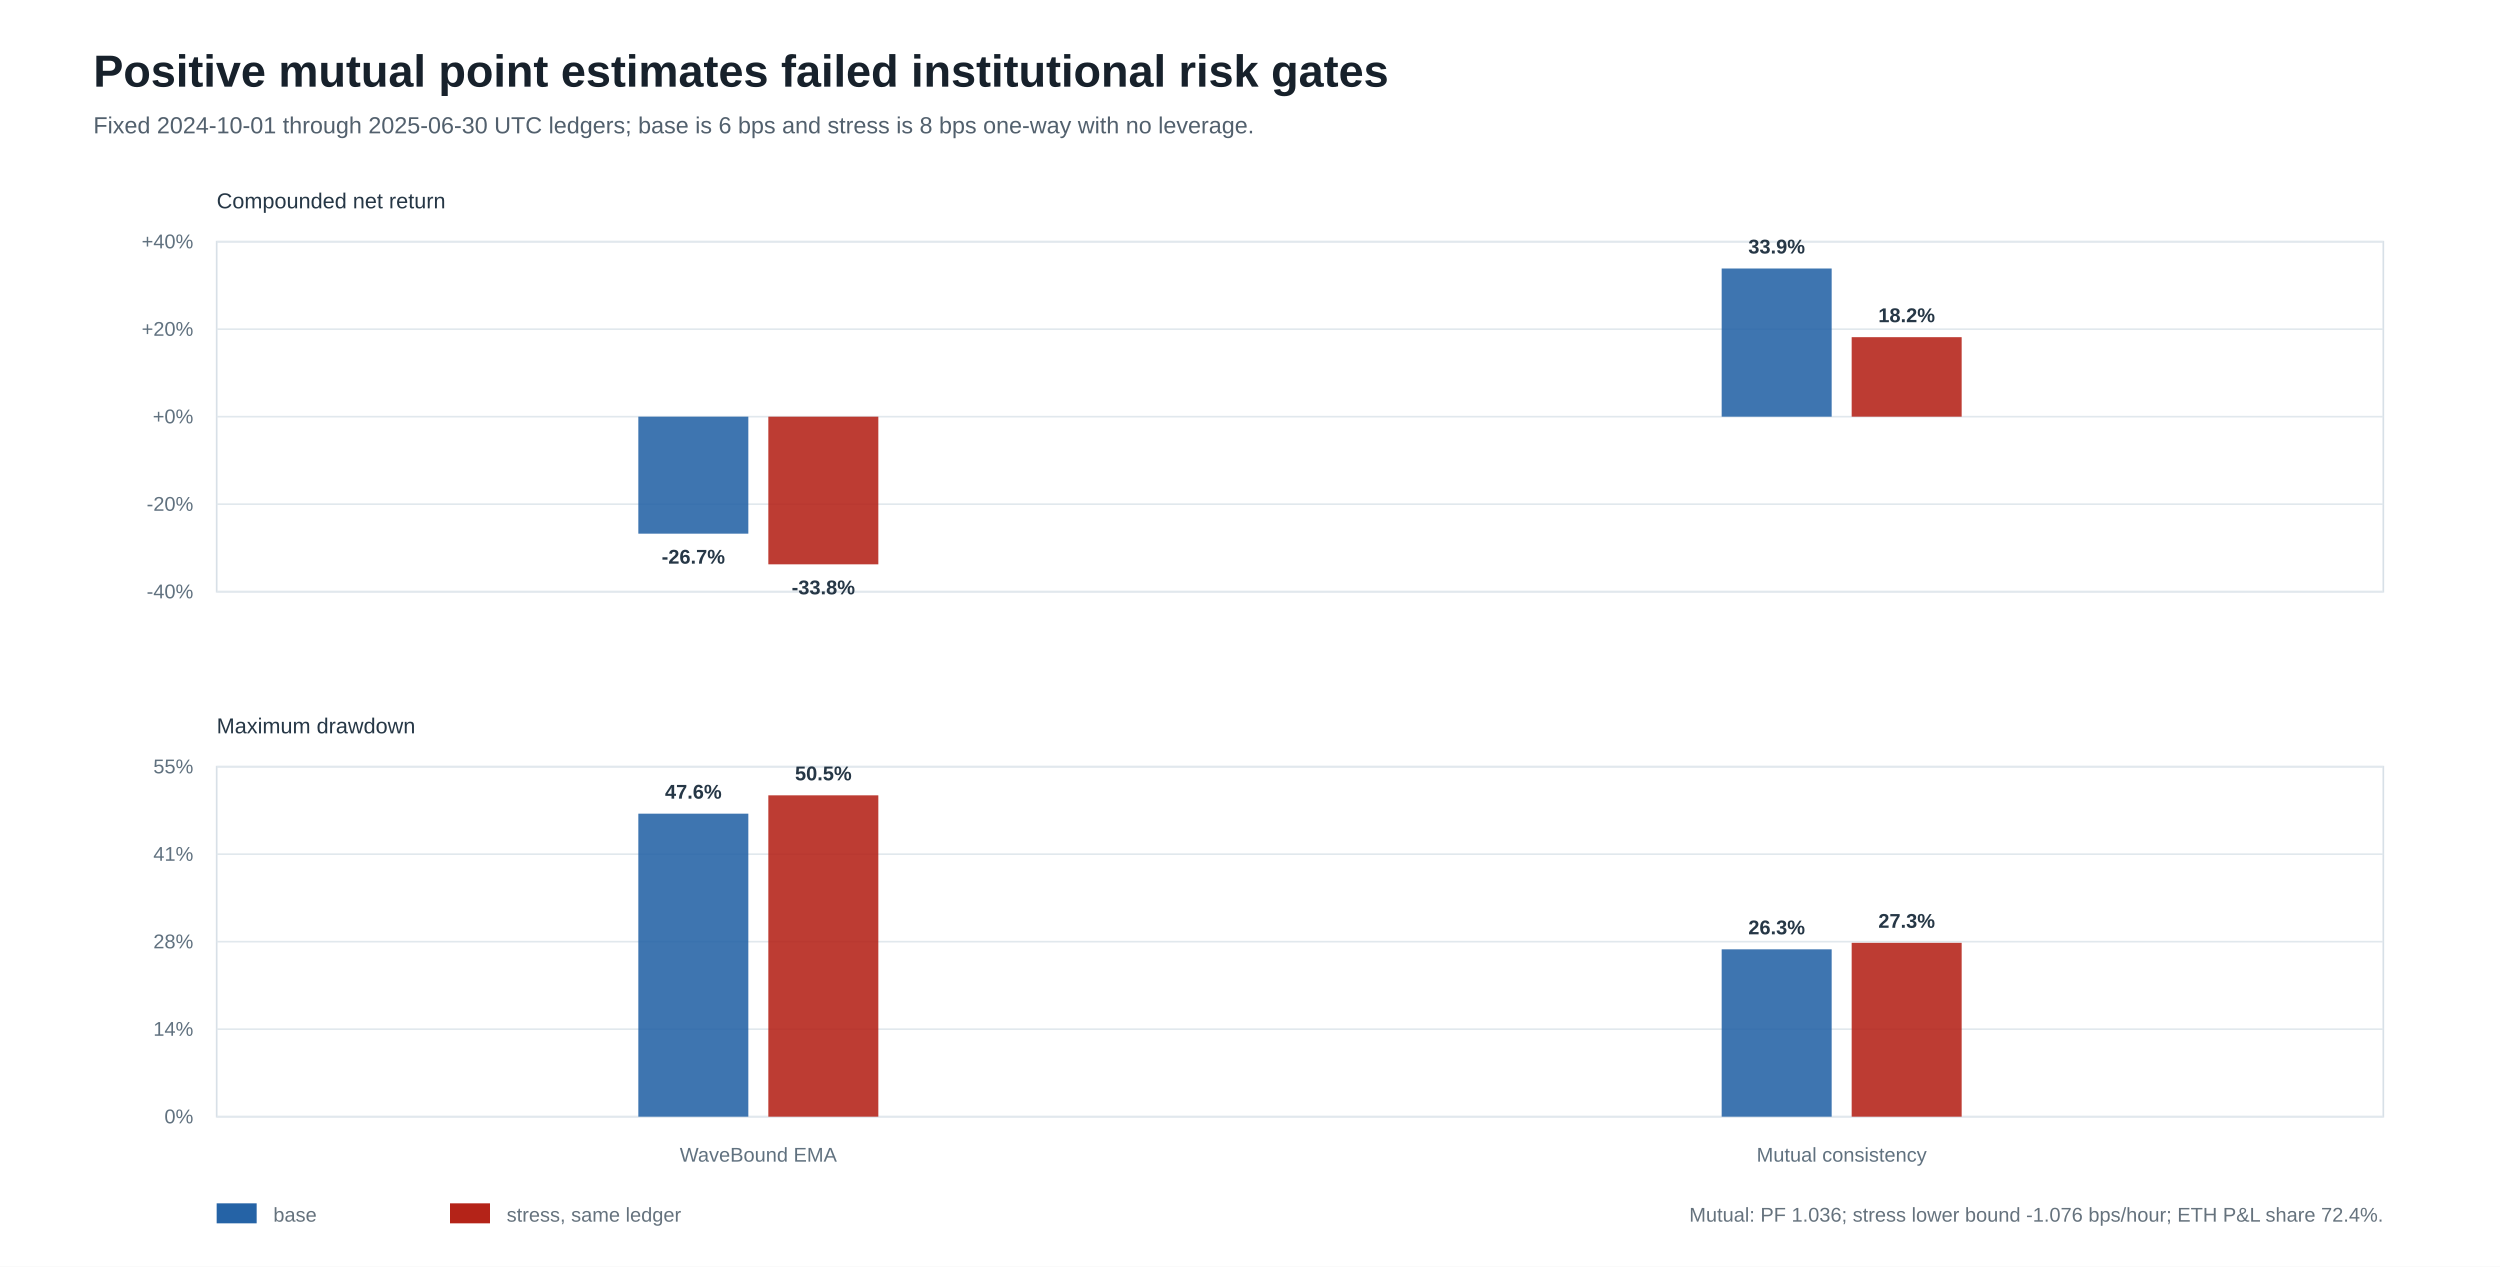
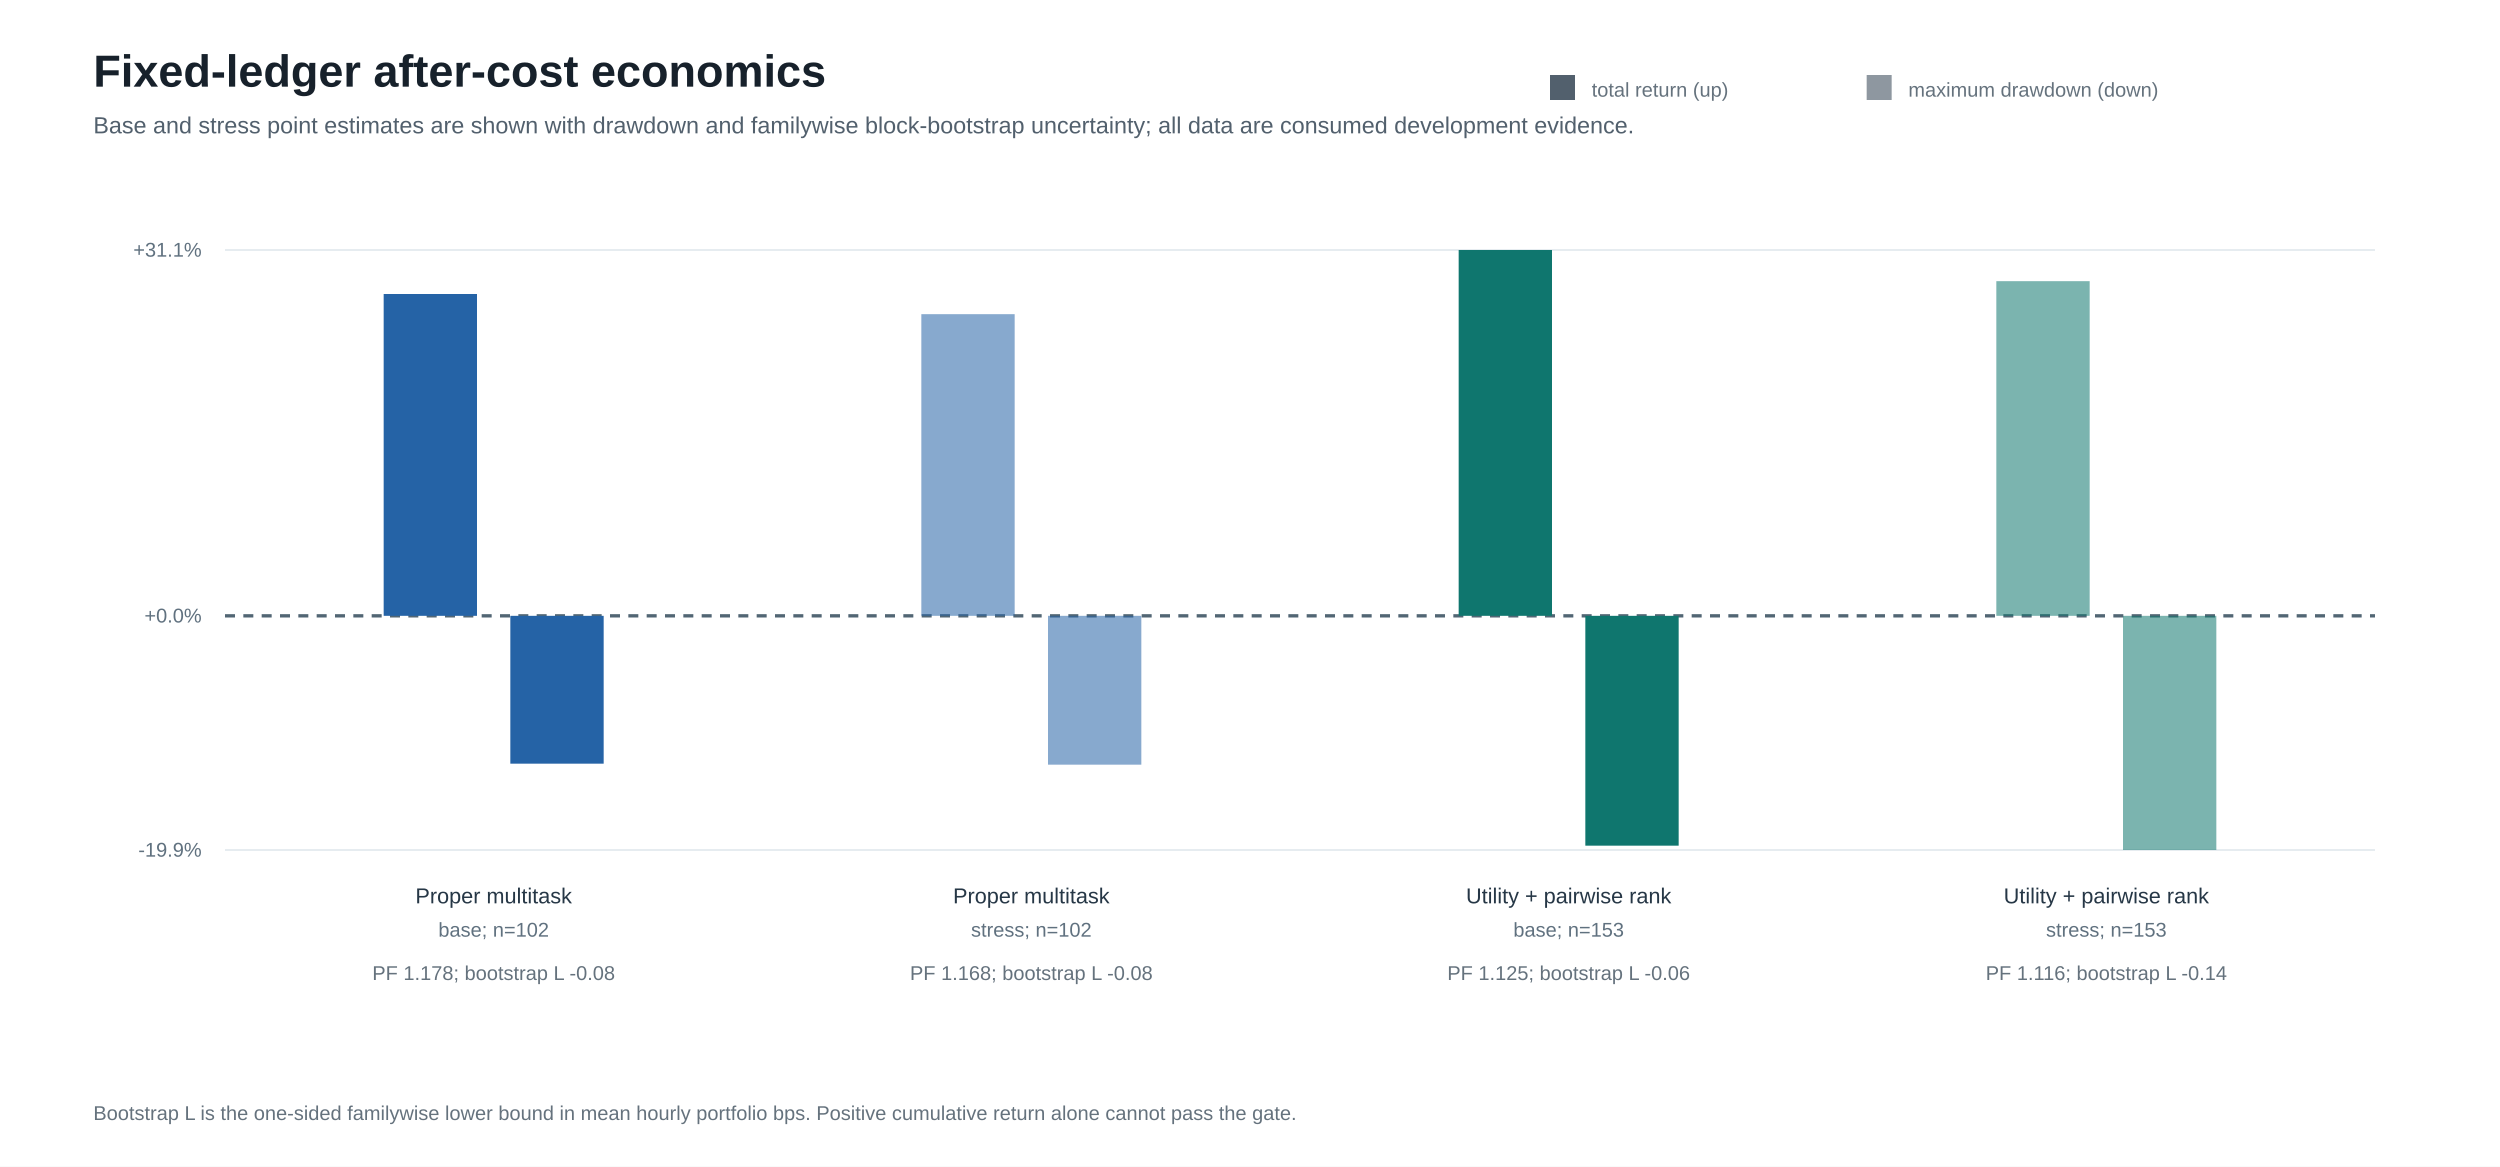
- <svg xmlns="http://www.w3.org/2000/svg" width="1500" height="760" viewBox="0 0 1500 760" role="img" aria-labelledby="title desc">
+ <svg xmlns="http://www.w3.org/2000/svg" width="1500" height="700" viewBox="0 0 1500 700" role="img" aria-labelledby="title desc">
  <rect width="100%" height="100%" fill="#ffffff" />
  <style>text{font-family:"Segoe UI",Arial,sans-serif;letter-spacing:0}.title{font-size:27px;font-weight:700;fill:#17212b}.subtitle{font-size:14px;fill:#52606d}.label{font-size:13px;fill:#263746}.axis{font-size:12px;fill:#60717f}.value{font-size:12px;font-weight:650;fill:#263746}.note{font-size:12px;fill:#65727d}.grid{stroke:#e1e8ed;stroke-width:1}.zero{stroke:#526674;stroke-width:2;stroke-dasharray:6 5}</style>
-   <text x="56" y="52" class="title">Positive mutual point estimates failed institutional risk gates</text>
-   <text x="56" y="80" class="subtitle">Fixed 2024-10-01 through 2025-06-30 UTC ledgers; base is 6 bps and stress is 8 bps one-way with no leverage.</text>
-   <text x="130" y="125" class="label">Compounded net return</text>
-   <rect x="130" y="145" width="1300" height="210" fill="#ffffff" stroke="#d8e0e7" />
-   <line x1="130" y1="355.0" x2="1430" y2="355.0" class="grid" />
-   <text x="116" y="359.0" text-anchor="end" class="axis">-40%</text>
-   <line x1="130" y1="302.5" x2="1430" y2="302.5" class="grid" />
-   <text x="116" y="306.5" text-anchor="end" class="axis">-20%</text>
-   <line x1="130" y1="250.0" x2="1430" y2="250.0" class="grid" />
-   <text x="116" y="254.0" text-anchor="end" class="axis">+0%</text>
-   <line x1="130" y1="197.5" x2="1430" y2="197.5" class="grid" />
-   <text x="116" y="201.5" text-anchor="end" class="axis">+20%</text>
-   <line x1="130" y1="145.0" x2="1430" y2="145.0" class="grid" />
-   <text x="116" y="149.0" text-anchor="end" class="axis">+40%</text>
-   <rect x="383.0" y="250.0" width="66" height="70.2" fill="#2563a6" fill-opacity="0.88" />
-   <text x="416.0" y="338.2" text-anchor="middle" class="value">-26.7%</text>
-   <rect x="461.0" y="250.0" width="66" height="88.6" fill="#b42318" fill-opacity="0.88" />
-   <text x="494.0" y="356.6" text-anchor="middle" class="value">-33.8%</text>
-   <rect x="1033.0" y="161.1" width="66" height="88.9" fill="#2563a6" fill-opacity="0.88" />
-   <text x="1066.0" y="152.1" text-anchor="middle" class="value">33.9%</text>
-   <rect x="1111.0" y="202.3" width="66" height="47.7" fill="#b42318" fill-opacity="0.88" />
-   <text x="1144.0" y="193.3" text-anchor="middle" class="value">18.2%</text>
-   <text x="130" y="440" class="label">Maximum drawdown</text>
-   <rect x="130" y="460" width="1300" height="210" fill="#ffffff" stroke="#d8e0e7" />
-   <line x1="130" y1="670.0" x2="1430" y2="670.0" class="grid" />
-   <text x="116" y="674.0" text-anchor="end" class="axis">0%</text>
-   <line x1="130" y1="617.5" x2="1430" y2="617.5" class="grid" />
-   <text x="116" y="621.5" text-anchor="end" class="axis">14%</text>
-   <line x1="130" y1="565.0" x2="1430" y2="565.0" class="grid" />
-   <text x="116" y="569.0" text-anchor="end" class="axis">28%</text>
-   <line x1="130" y1="512.5" x2="1430" y2="512.5" class="grid" />
-   <text x="116" y="516.5" text-anchor="end" class="axis">41%</text>
-   <line x1="130" y1="460.0" x2="1430" y2="460.0" class="grid" />
-   <text x="116" y="464.0" text-anchor="end" class="axis">55%</text>
-   <rect x="383.0" y="488.2" width="66" height="181.8" fill="#2563a6" fill-opacity="0.88" />
-   <text x="416.0" y="479.2" text-anchor="middle" class="value">47.6%</text>
-   <rect x="461.0" y="477.2" width="66" height="192.8" fill="#b42318" fill-opacity="0.88" />
-   <text x="494.0" y="468.2" text-anchor="middle" class="value">50.5%</text>
-   <text x="455.0" y="697" text-anchor="middle" class="axis">WaveBound EMA</text>
-   <rect x="1033.0" y="569.6" width="66" height="100.4" fill="#2563a6" fill-opacity="0.88" />
-   <text x="1066.0" y="560.6" text-anchor="middle" class="value">26.3%</text>
-   <rect x="1111.0" y="565.7" width="66" height="104.3" fill="#b42318" fill-opacity="0.88" />
-   <text x="1144.0" y="556.7" text-anchor="middle" class="value">27.3%</text>
-   <text x="1105.0" y="697" text-anchor="middle" class="axis">Mutual consistency</text>
-   <rect x="130" y="722" width="24" height="12" fill="#2563a6" />
-   <text x="164" y="733" class="note">base</text>
-   <rect x="270" y="722" width="24" height="12" fill="#b42318" />
-   <text x="304" y="733" class="note">stress, same ledger</text>
-   <text x="1430" y="733" text-anchor="end" class="note">Mutual: PF 1.036; stress lower bound -1.076 bps/hour; ETH P&amp;L share 72.4%.</text>
+   <text x="56" y="52" class="title">Fixed-ledger after-cost economics</text>
+   <text x="56" y="80" class="subtitle">Base and stress point estimates are shown with drawdown and familywise block-bootstrap uncertainty; all data are consumed development evidence.</text>
+   <line x1="135" y1="510.0" x2="1425" y2="510.0" class="grid" />
+   <text x="121" y="514.0" text-anchor="end" class="axis">-19.9%</text>
+   <line x1="135" y1="369.5" x2="1425" y2="369.5" class="zero" />
+   <text x="121" y="373.5" text-anchor="end" class="axis">+0.0%</text>
+   <line x1="135" y1="150.0" x2="1425" y2="150.0" class="grid" />
+   <text x="121" y="154.0" text-anchor="end" class="axis">+31.1%</text>
+   <rect x="230.2" y="176.4" width="56" height="193.1" fill="#2563a6" opacity="1" />
+   <rect x="306.2" y="369.5" width="56" height="88.7" fill="#2563a6" opacity="1" />
+   <text x="296.2" y="542" text-anchor="middle" class="label">Proper multitask</text>
+   <text x="296.2" y="562" text-anchor="middle" class="axis">base; n=102</text>
+   <text x="296.2" y="588" text-anchor="middle" class="note">PF 1.178; bootstrap L -0.08</text>
+   <rect x="552.8" y="188.5" width="56" height="181.0" fill="#2563a6" opacity="0.55" />
+   <rect x="628.8" y="369.5" width="56" height="89.3" fill="#2563a6" opacity="0.55" />
+   <text x="618.8" y="542" text-anchor="middle" class="label">Proper multitask</text>
+   <text x="618.8" y="562" text-anchor="middle" class="axis">stress; n=102</text>
+   <text x="618.8" y="588" text-anchor="middle" class="note">PF 1.168; bootstrap L -0.08</text>
+   <rect x="875.2" y="150.0" width="56" height="219.5" fill="#0f766e" opacity="1" />
+   <rect x="951.2" y="369.5" width="56" height="137.9" fill="#0f766e" opacity="1" />
+   <text x="941.2" y="542" text-anchor="middle" class="label">Utility + pairwise rank</text>
+   <text x="941.2" y="562" text-anchor="middle" class="axis">base; n=153</text>
+   <text x="941.2" y="588" text-anchor="middle" class="note">PF 1.125; bootstrap L -0.06</text>
+   <rect x="1197.8" y="168.7" width="56" height="200.8" fill="#0f766e" opacity="0.55" />
+   <rect x="1273.8" y="369.5" width="56" height="140.5" fill="#0f766e" opacity="0.55" />
+   <text x="1263.8" y="542" text-anchor="middle" class="label">Utility + pairwise rank</text>
+   <text x="1263.8" y="562" text-anchor="middle" class="axis">stress; n=153</text>
+   <text x="1263.8" y="588" text-anchor="middle" class="note">PF 1.116; bootstrap L -0.14</text>
+   <rect x="930" y="45" width="15" height="15" fill="#52606d" />
+   <text x="955" y="58" class="note">total return (up)</text>
+   <rect x="1120" y="45" width="15" height="15" fill="#52606d" opacity="0.65" />
+   <text x="1145" y="58" class="note">maximum drawdown (down)</text>
+   <text x="56" y="672" class="note">Bootstrap L is the one-sided familywise lower bound in mean hourly portfolio bps. Positive cumulative return alone cannot pass the gate.</text>
</svg>
